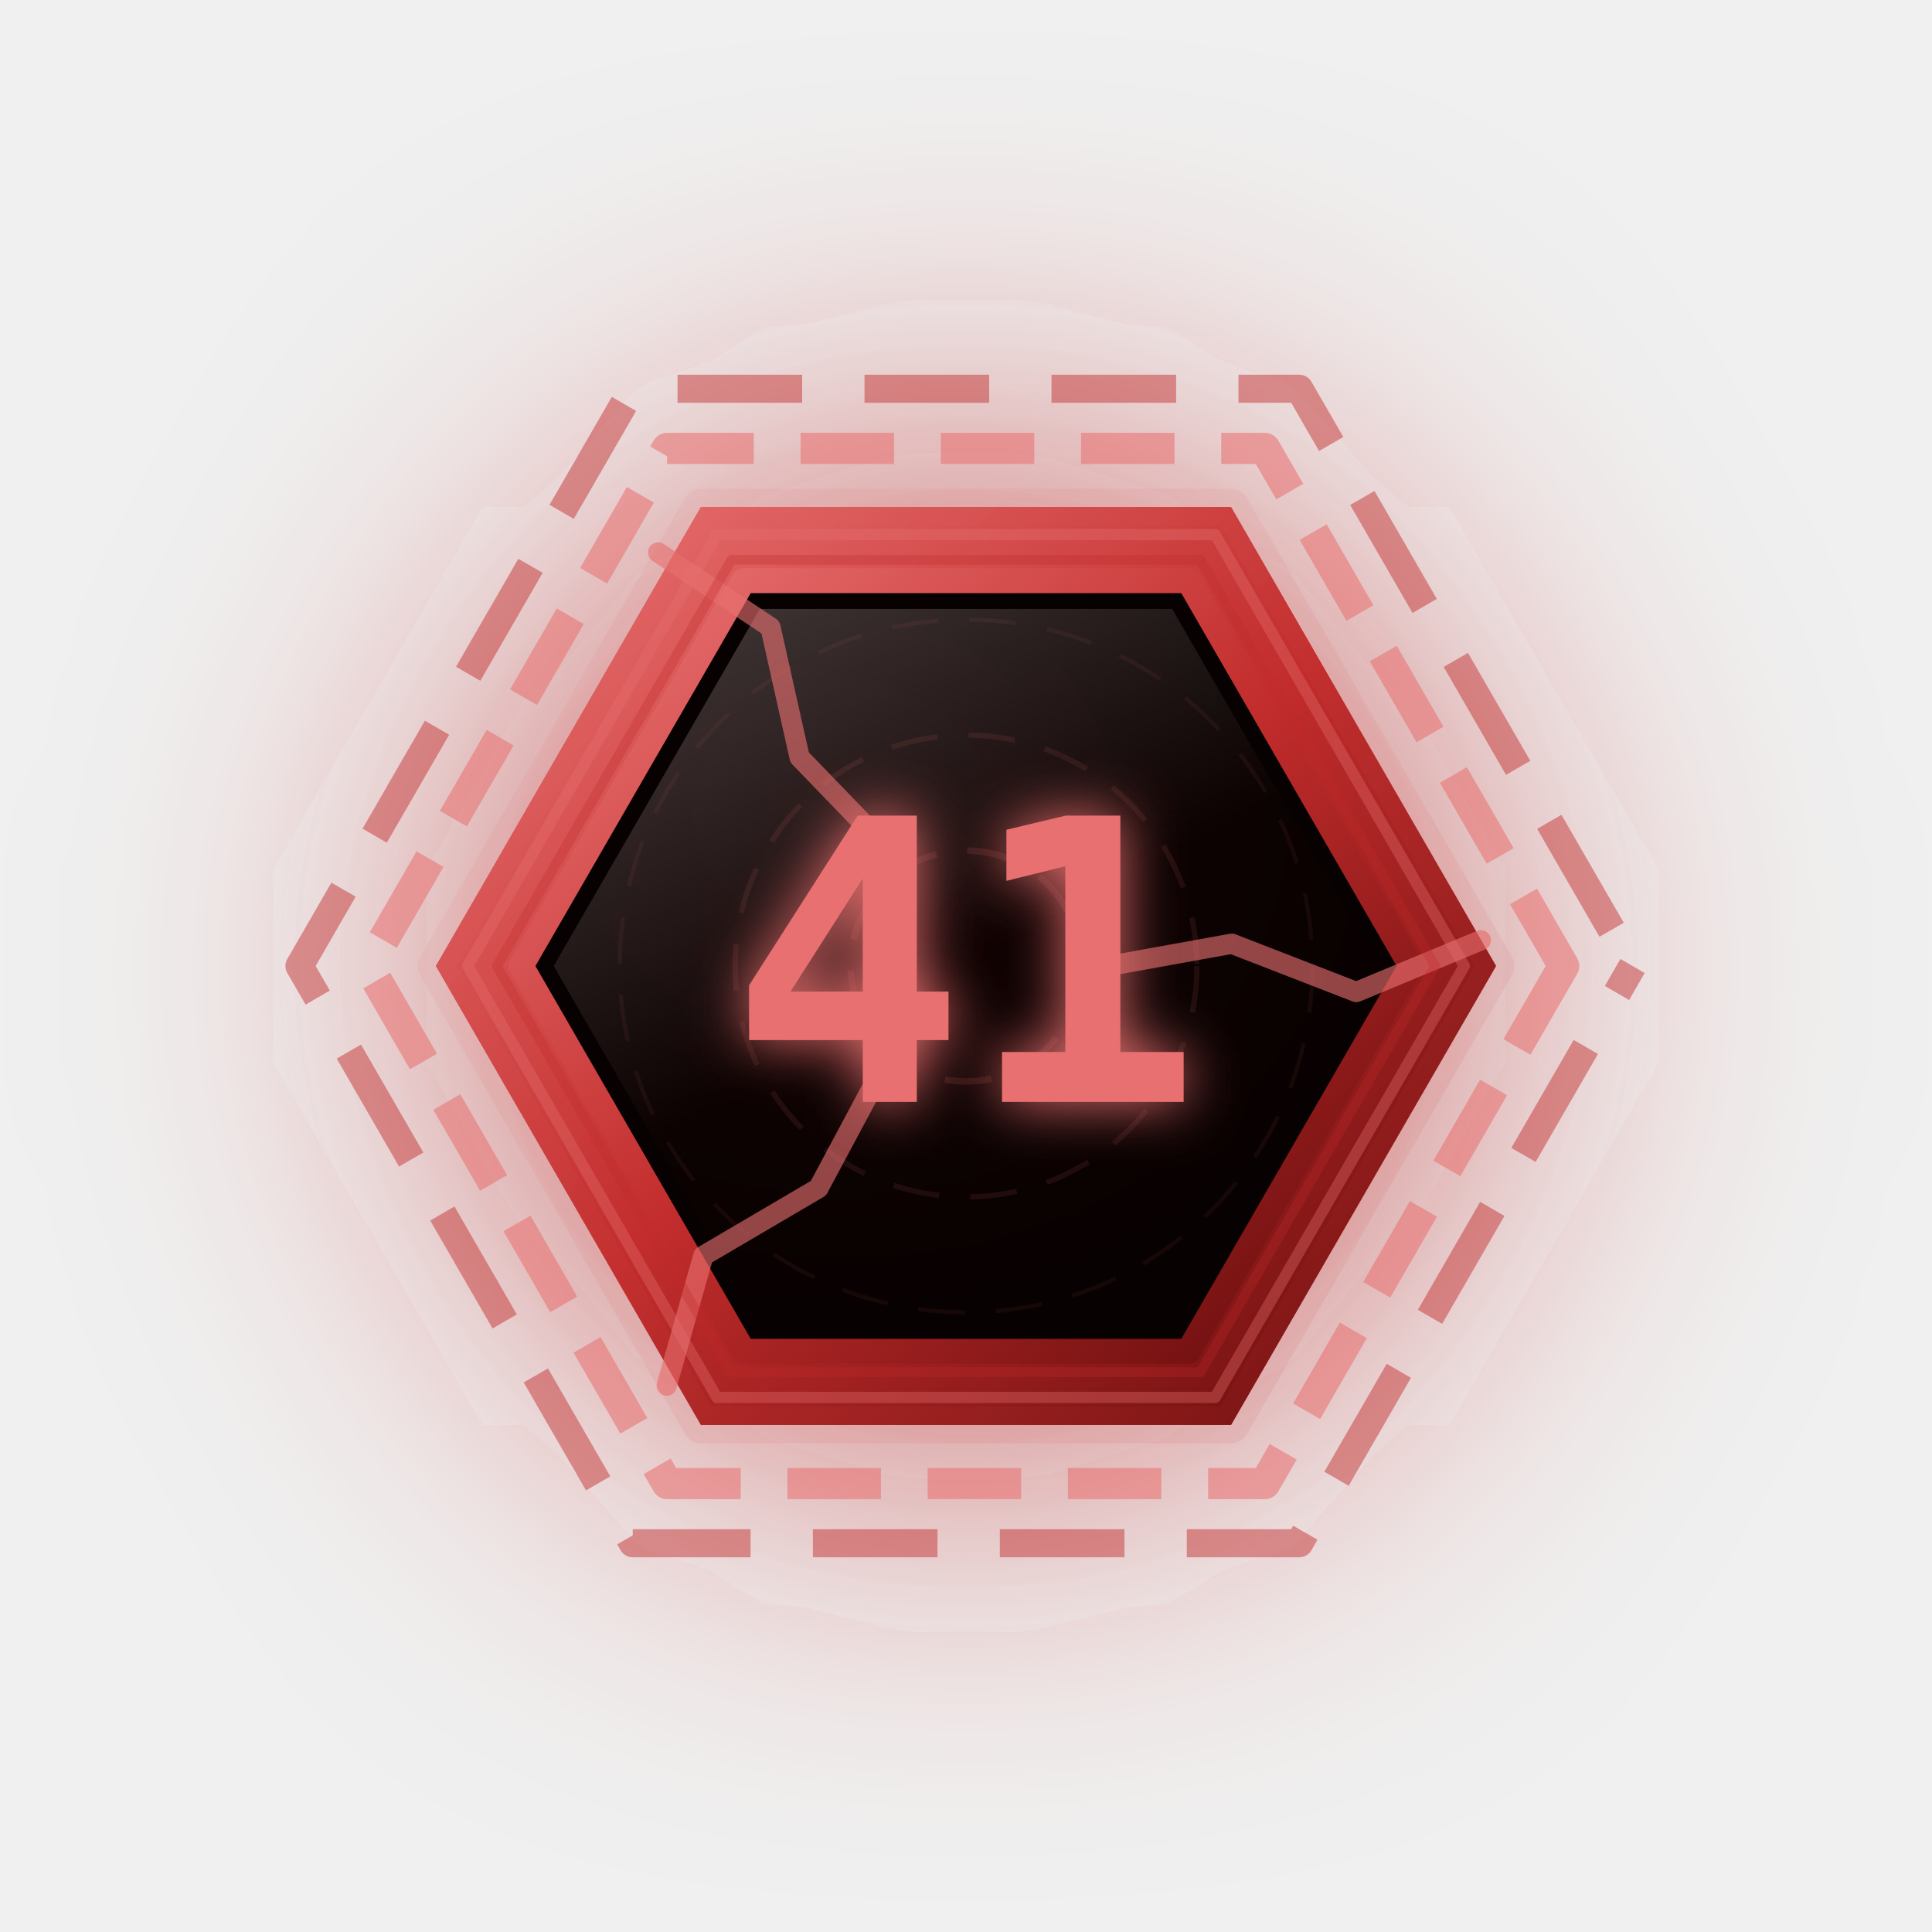
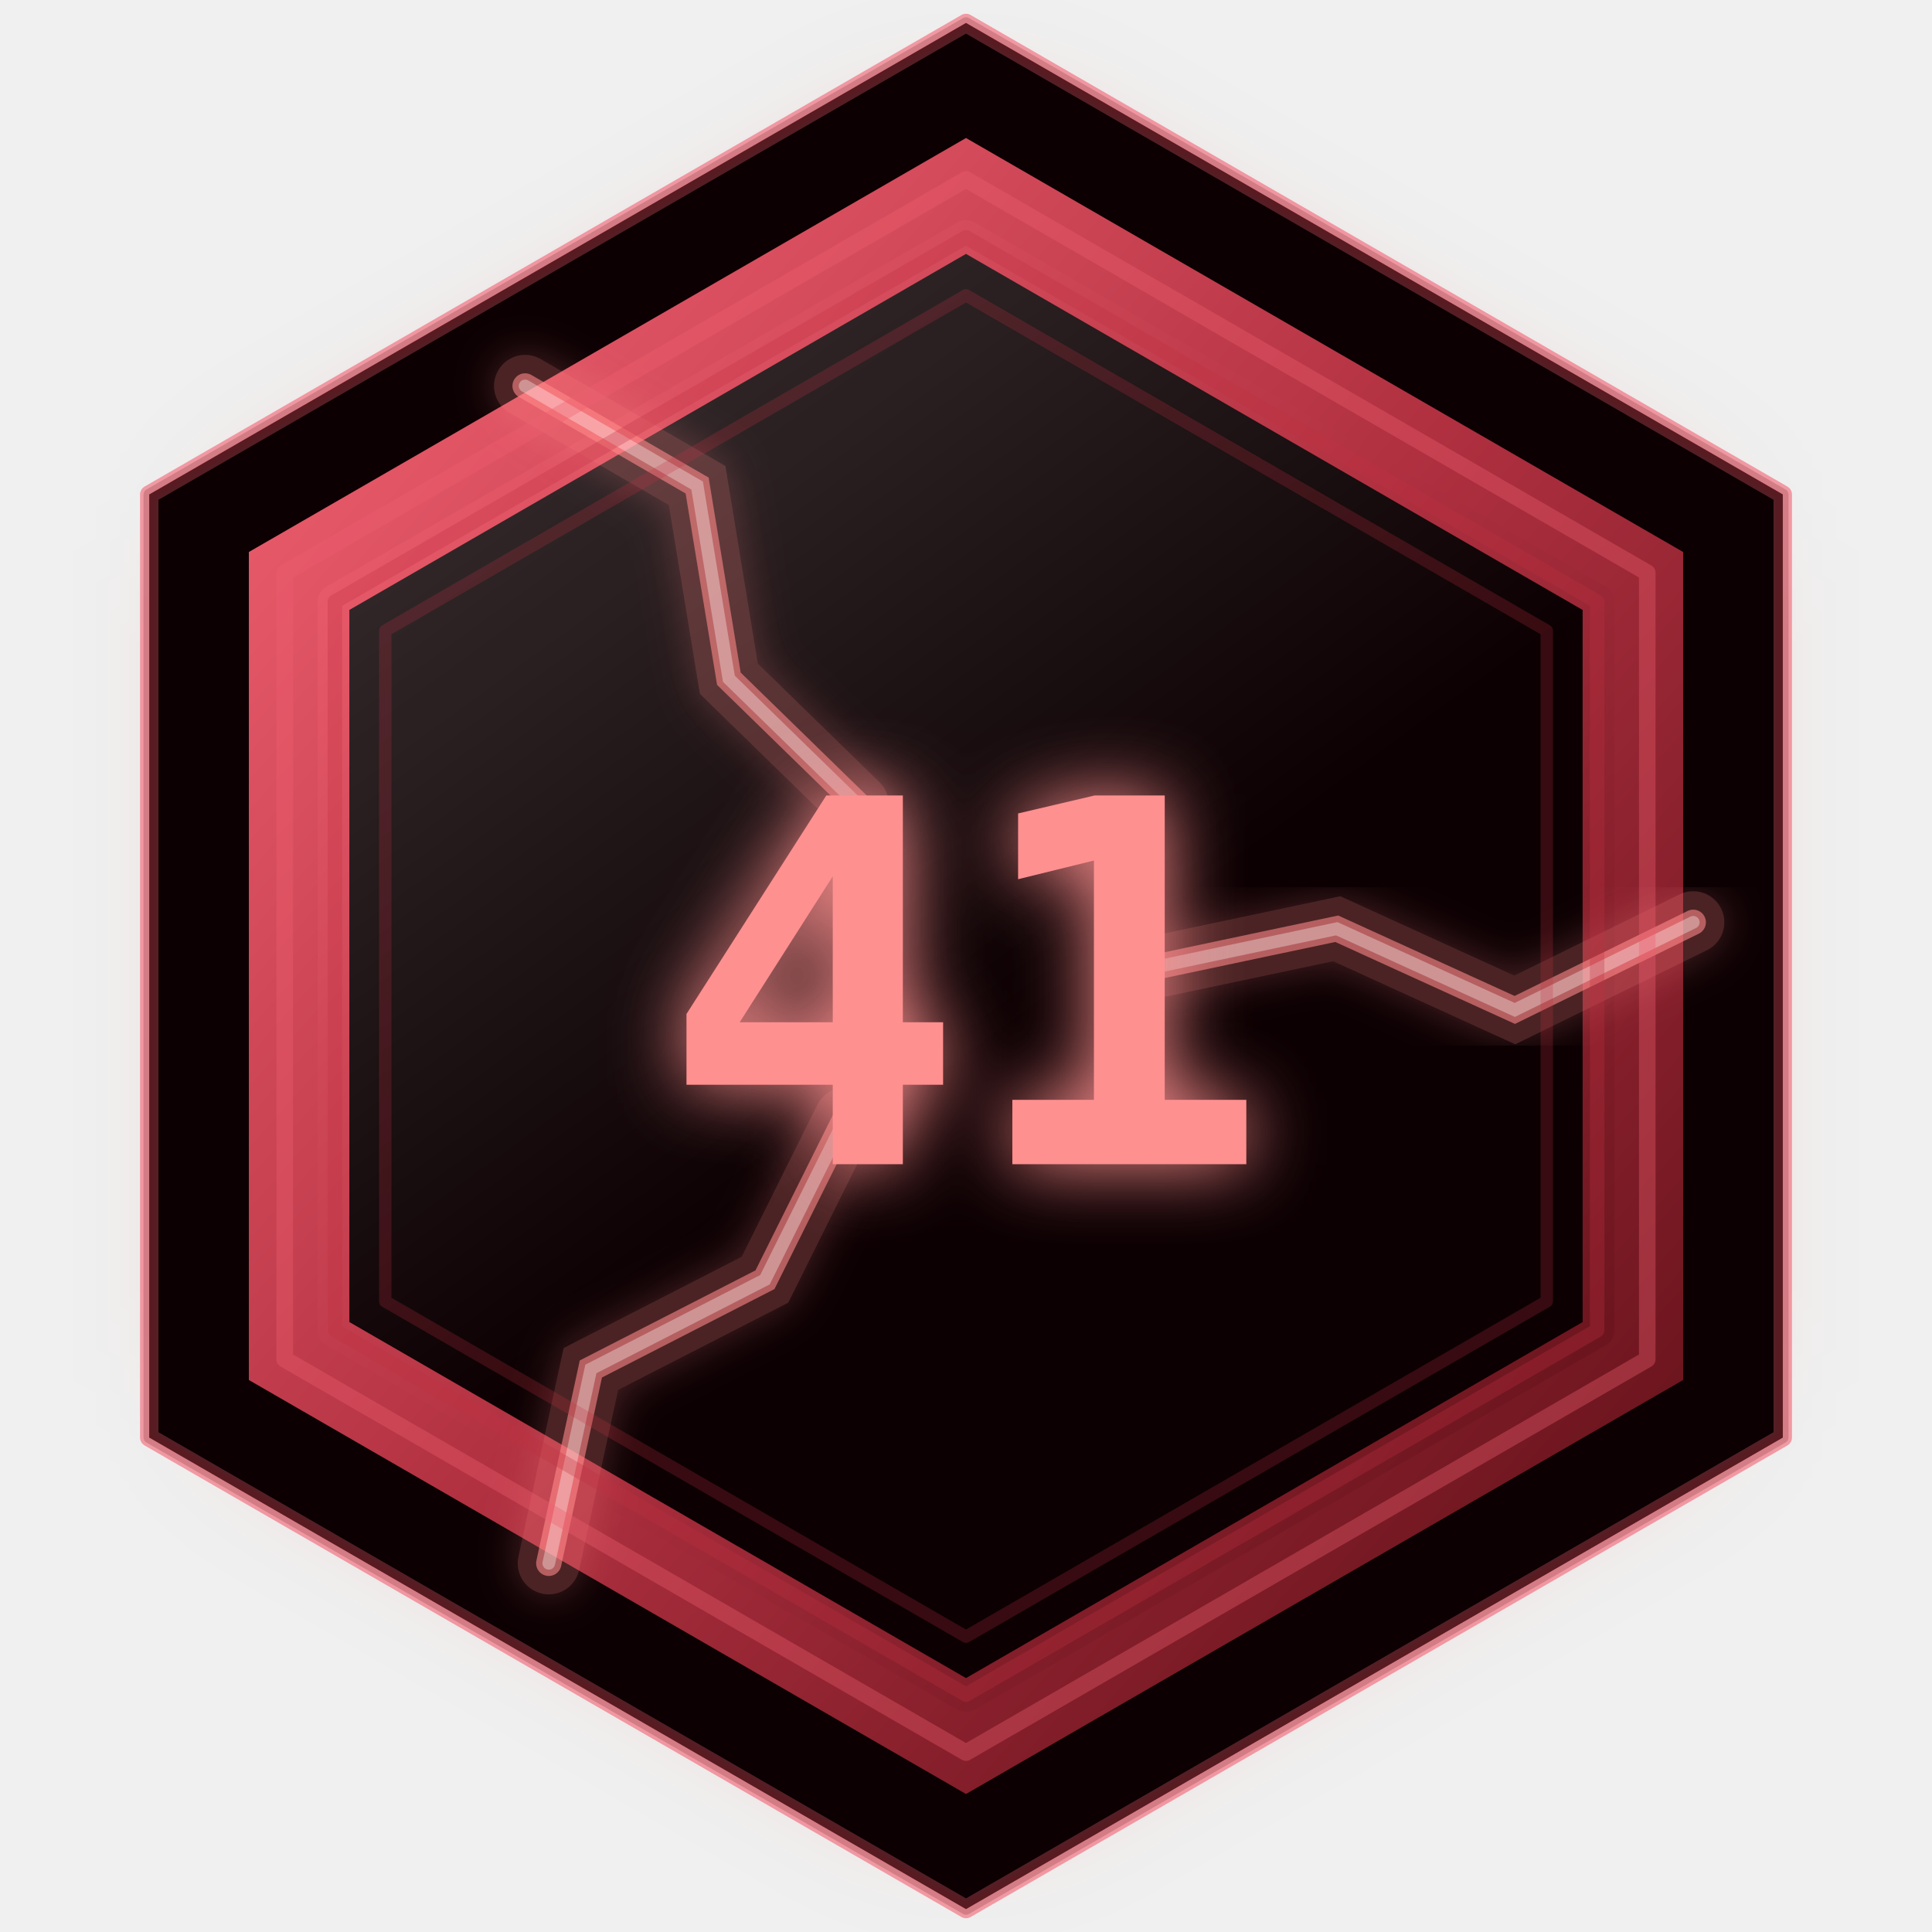
- <svg xmlns="http://www.w3.org/2000/svg" width="84" height="84" viewBox="-20 -20 124 124" overflow="visible" role="img" aria-label="Level 41 Badge">
+ <svg xmlns="http://www.w3.org/2000/svg" width="84" height="84" viewBox="0 0 84 84" role="img" aria-label="Level 41 Badge">
  <defs>
    <radialGradient id="bglv41" cx="35%" cy="28%" r="72%">
-       <stop offset="0%" stop-color="#140303" />
-       <stop offset="100%" stop-color="#080101" />
+       <stop offset="0%" stop-color="#0c0002" />
+       <stop offset="100%" stop-color="#0c0002" />
    </radialGradient>
    <linearGradient id="rimlv41" x1="5%" y1="5%" x2="95%" y2="95%">
-       <stop offset="0%" stop-color="#e87070" />
-       <stop offset="50%" stop-color="#c22c2c" />
-       <stop offset="100%" stop-color="#6a0e0e" />
-     </linearGradient>
-     <linearGradient id="transRinglv41" x1="0%" y1="0%" x2="100%" y2="100%">
-       <stop offset="0%" stop-color="#e87070" />
-       <stop offset="100%" stop-color="#c32e2e" />
+       <stop offset="0%" stop-color="#f06070" />
+       <stop offset="50%" stop-color="#b03040" />
+       <stop offset="100%" stop-color="#601018" />
    </linearGradient>
    <linearGradient id="shlv41" x1="18%" y1="0%" x2="82%" y2="100%">
-       <stop offset="0%" stop-color="white" stop-opacity="0.2" />
-       <stop offset="50%" stop-color="white" stop-opacity="0" />
+       <stop offset="0%" stop-color="white" stop-opacity="0.18" />
+       <stop offset="55%" stop-color="white" stop-opacity="0" />
    </linearGradient>
    <filter id="gllv41" x="-40%" y="-40%" width="180%" height="180%">
-       <feGaussianBlur stdDeviation="1.8" result="b" />
+       <feGaussianBlur stdDeviation="1.6" result="b" />
      <feMerge>
        <feMergeNode in="b" />
        <feMergeNode in="SourceGraphic" />
      </feMerge>
    </filter>
-     <filter id="halolv41" x="-80%" y="-80%" width="360%" height="360%">
-       <feGaussianBlur stdDeviation="16" result="b" />
+     <filter id="halolv41" x="-35%" y="-35%" width="170%" height="170%">
+       <feGaussianBlur stdDeviation="3.5" result="b" />
      <feMerge>
        <feMergeNode in="b" />
        <feMergeNode in="SourceGraphic" />
      </feMerge>
    </filter>
-     <filter id="crGlowlv41" x="-50%" y="-50%" width="200%" height="200%">
+     <linearGradient id="pglv41_0" x1="5%" y1="0%" x2="95%" y2="100%">
+       <stop offset="0%" stop-color="#f06070" stop-opacity="0.95" />
+       <stop offset="38%" stop-color="#b03040" stop-opacity="0.90" />
+       <stop offset="100%" stop-color="#601018" stop-opacity="0.85" />
+     </linearGradient>
+     <linearGradient id="pglv41_1" x1="5%" y1="0%" x2="95%" y2="100%">
+       <stop offset="0%" stop-color="#f06070" stop-opacity="0.95" />
+       <stop offset="38%" stop-color="#b03040" stop-opacity="0.90" />
+       <stop offset="100%" stop-color="#601018" stop-opacity="0.85" />
+     </linearGradient>
+     <linearGradient id="pglv41_2" x1="5%" y1="0%" x2="95%" y2="100%">
+       <stop offset="0%" stop-color="#f06070" stop-opacity="0.95" />
+       <stop offset="38%" stop-color="#b03040" stop-opacity="0.90" />
+       <stop offset="100%" stop-color="#601018" stop-opacity="0.85" />
+     </linearGradient>
+     <filter id="crGlowlv41" x="-40%" y="-40%" width="180%" height="180%">
      <feGaussianBlur stdDeviation="0.9" result="b" />
      <feMerge>
        <feMergeNode in="b" />
        <feMergeNode in="SourceGraphic" />
      </feMerge>
    </filter>
  </defs>
-   <path d="M76.02,42.00L59.01,71.46L24.99,71.46L7.98,42.00L24.99,12.54L59.01,12.54Z" fill="#c02828" fill-opacity="0.72" filter="url(#halolv41)" />
-   <path d="M80.36,42.00L61.18,75.22L22.82,75.22L3.64,42.00L22.82,8.78L61.18,8.78Z" fill="none" stroke="#e87070" stroke-width="2.0" stroke-opacity="0.57" stroke-dasharray="6 3" stroke-dashoffset="0" stroke-linejoin="round" />
-   <path d="M84.78,42.00L63.39,79.05L20.61,79.05L-0.78,42.00L20.61,4.95L63.39,4.95Z" fill="none" stroke="#c22b2b" stroke-width="1.8" stroke-opacity="0.47" stroke-dasharray="8 4" stroke-dashoffset="18" stroke-linejoin="round" />
-   <path d="M76.02,42.00L59.01,71.46L24.99,71.46L7.98,42.00L24.99,12.54L59.01,12.54Z" fill="url(#rimlv41)" />
-   <path d="M70.56,42.00L56.28,66.73L27.72,66.73L13.44,42.00L27.72,17.27L56.28,17.27Z" fill="#080101" />
-   <path d="M70.56,42.00L56.28,66.73L27.72,66.73L13.44,42.00L27.72,17.27L56.28,17.27Z" fill="none" stroke="url(#rimlv41)" stroke-width="1.60" stroke-linejoin="round" />
-   <path d="M68.46,42.00L55.23,64.92L28.77,64.92L15.54,42.00L28.77,19.08L55.23,19.08Z" fill="url(#bglv41)" />
-   <path d="M68.46,42.00L55.23,64.92L28.77,64.92L15.54,42.00L28.77,19.08L55.23,19.08Z" fill="url(#shlv41)" />
-   <polyline points="51.14,42.00 59.06,40.57 67.05,43.67 75.04,40.35" fill="none" stroke="#e87070" stroke-width="1.3" stroke-linecap="round" stroke-linejoin="round" opacity="0.62" />
-   <polyline points="36.32,49.17 32.53,56.26 25.14,60.60 22.79,68.93" fill="none" stroke="#e87070" stroke-width="1.3" stroke-linecap="round" stroke-linejoin="round" opacity="0.62" />
-   <polyline points="36.91,34.40 31.32,28.61 29.45,20.26 22.24,15.46" fill="none" stroke="#e87070" stroke-width="1.3" stroke-linecap="round" stroke-linejoin="round" opacity="0.62" />
-   <circle cx="42.00" cy="42.00" r="7.41" fill="none" stroke="#e87070" stroke-width="0.42" stroke-opacity="0.13" stroke-dasharray="3 2" />
-   <circle cx="42.00" cy="42.00" r="14.82" fill="none" stroke="#e87070" stroke-width="0.34" stroke-opacity="0.10" stroke-dasharray="3 2" />
-   <circle cx="42.00" cy="42.00" r="22.23" fill="none" stroke="#e87070" stroke-width="0.26" stroke-opacity="0.07" stroke-dasharray="3 2" />
-   <path d="M76.02,42.00L59.01,71.46L24.99,71.46L7.98,42.00L24.99,12.54L59.01,12.54Z" fill="none" stroke="url(#transRinglv41)" stroke-width="2.35" stroke-opacity="0.09" stroke-linejoin="round" />
-   <path d="M73.98,42.00L57.99,69.69L26.01,69.69L10.02,42.00L26.01,14.31L57.99,14.31Z" fill="none" stroke="#e87070" stroke-width="0.72" stroke-opacity="0.36" stroke-linejoin="round" />
-   <path d="M72.11,42.00L57.05,68.07L26.95,68.07L11.89,42.00L26.95,15.93L57.05,15.93Z" fill="none" stroke="#c02828" stroke-width="0.63" stroke-opacity="0.30" stroke-linejoin="round" />
-   <text x="42.0" y="42.0" text-anchor="middle" dominant-baseline="central" font-family="Orbitron,monospace" font-weight="900" font-size="25.2" fill="#e87070" filter="url(#gllv41)">41</text>
+   <path d="M73.18,24.00 L73.18,60.00 L42.00,78.00 L10.82,60.00 L10.82,24.00 L42.00,6.00Z" fill="#d04050" fill-opacity="0.30" filter="url(#halolv41)" />
+   <path d="M75.98,22.38 L75.98,61.62 L42.00,81.24 L8.02,61.62 L8.02,22.38 L42.00,2.76Z" fill="url(#pglv41_0)" />
+   <path d="M73.18,24.00 L73.18,60.00 L42.00,78.00 L10.82,60.00 L10.82,24.00 L42.00,6.00Z" fill="#0c0002" />
+   <path d="M75.98,22.38 L75.98,61.62 L42.00,81.24 L8.02,61.62 L8.02,22.38 L42.00,2.76Z" fill="none" stroke="#f06070" stroke-width="0.8" stroke-opacity="0.48" stroke-linejoin="round" />
+   <path d="M73.18,24.00 L73.18,60.00 L42.00,78.00 L10.82,60.00 L10.82,24.00 L42.00,6.00Z" fill="none" stroke="#601018" stroke-width="0.5" stroke-opacity="0.28" stroke-linejoin="round" />
+   <path d="M77.51,21.50 L77.51,62.50 L42.00,83.00 L6.49,62.50 L6.49,21.50 L42.00,1.00Z" fill="url(#pglv41_1)" />
+   <path d="M75.98,22.38 L75.98,61.62 L42.00,81.24 L8.02,61.62 L8.02,22.38 L42.00,2.76Z" fill="#0c0002" />
+   <path d="M77.51,21.50 L77.51,62.50 L42.00,83.00 L6.49,62.50 L6.49,21.50 L42.00,1.00Z" fill="none" stroke="#f06070" stroke-width="0.8" stroke-opacity="0.40" stroke-linejoin="round" />
+   <path d="M75.98,22.38 L75.98,61.62 L42.00,81.24 L8.02,61.62 L8.02,22.38 L42.00,2.76Z" fill="none" stroke="#601018" stroke-width="0.5" stroke-opacity="0.24" stroke-linejoin="round" />
+   <path d="M77.51,21.50 L77.51,62.50 L42.00,83.00 L6.49,62.50 L6.49,21.50 L42.00,1.00Z" fill="url(#pglv41_2)" />
+   <path d="M77.51,21.50 L77.51,62.50 L42.00,83.00 L6.49,62.50 L6.49,21.50 L42.00,1.00Z" fill="#0c0002" />
+   <path d="M77.51,21.50 L77.51,62.50 L42.00,83.00 L6.49,62.50 L6.49,21.50 L42.00,1.00Z" fill="none" stroke="#f06070" stroke-width="0.8" stroke-opacity="0.32" stroke-linejoin="round" />
+   <path d="M77.51,21.50 L77.51,62.50 L42.00,83.00 L6.49,62.50 L6.49,21.50 L42.00,1.00Z" fill="none" stroke="#601018" stroke-width="0.5" stroke-opacity="0.20" stroke-linejoin="round" />
+   <path d="M73.18,24.00 L73.18,60.00 L42.00,78.00 L10.82,60.00 L10.82,24.00 L42.00,6.00Z" fill="url(#rimlv41)" />
+   <path d="M69.44,26.16 L69.44,57.84 L42.00,73.68 L14.56,57.84 L14.56,26.16 L42.00,10.32Z" fill="#0c0002" />
+   <path d="M69.44,26.16 L69.44,57.84 L42.00,73.68 L14.56,57.84 L14.56,26.16 L42.00,10.32Z" fill="none" stroke="url(#rimlv41)" stroke-width="1.5" stroke-linejoin="round" />
+   <path d="M68.81,26.52 L68.81,57.48 L42.00,72.96 L15.19,57.48 L15.19,26.52 L42.00,11.04Z" fill="url(#bglv41)" />
+   <path d="M68.81,26.52 L68.81,57.48 L42.00,72.96 L15.19,57.48 L15.19,26.52 L42.00,11.04Z" fill="url(#shlv41)" />
+   <polyline points="50.46,42.00 58.12,40.38 65.86,43.91 73.62,40.10" fill="none" stroke="#ff8888" stroke-width="2.7" stroke-linecap="round" filter="url(#crGlowlv41)" opacity="0.26" />
+   <polyline points="50.46,42.00 58.12,40.38 65.86,43.91 73.62,40.10" fill="none" stroke="#ff8888" stroke-width="1.1" stroke-linecap="round" opacity="0.59" />
+   <polyline points="50.46,42.00 58.12,40.38 65.86,43.91 73.62,40.10" fill="none" stroke="white" stroke-width="0.55" stroke-linecap="round" opacity="0.33" />
+   <polyline points="36.75,48.63 33.26,55.64 25.69,59.52 23.86,67.97" fill="none" stroke="#ff8888" stroke-width="2.7" stroke-linecap="round" filter="url(#crGlowlv41)" opacity="0.26" />
+   <polyline points="36.75,48.63 33.26,55.64 25.69,59.52 23.86,67.97" fill="none" stroke="#ff8888" stroke-width="1.1" stroke-linecap="round" opacity="0.59" />
+   <polyline points="36.75,48.63 33.26,55.64 25.69,59.52 23.86,67.97" fill="none" stroke="white" stroke-width="0.55" stroke-linecap="round" opacity="0.33" />
+   <polyline points="37.29,34.97 31.69,29.51 30.31,21.11 22.83,16.78" fill="none" stroke="#ff8888" stroke-width="2.7" stroke-linecap="round" filter="url(#crGlowlv41)" opacity="0.26" />
+   <polyline points="37.29,34.97 31.69,29.51 30.31,21.11 22.83,16.78" fill="none" stroke="#ff8888" stroke-width="1.1" stroke-linecap="round" opacity="0.59" />
+   <polyline points="37.29,34.97 31.69,29.51 30.31,21.11 22.83,16.78" fill="none" stroke="white" stroke-width="0.55" stroke-linecap="round" opacity="0.33" />
+   <path d="M71.62,24.90 L71.62,59.10 L42.00,76.20 L12.38,59.10 L12.38,24.90 L42.00,7.80Z" fill="none" stroke="#f06070" stroke-width="0.72" stroke-opacity="0.36" stroke-linejoin="round" />
+   <path d="M69.44,26.16 L69.44,57.84 L42.00,73.68 L14.56,57.84 L14.56,26.16 L42.00,10.32Z" fill="none" stroke="#c03040" stroke-width="0.63" stroke-opacity="0.30" stroke-linejoin="round" />
+   <path d="M67.25,27.42 L67.25,56.58 L42.00,71.16 L16.75,56.58 L16.75,27.42 L42.00,12.84Z" fill="none" stroke="#c03040" stroke-width="0.54" stroke-opacity="0.24" stroke-linejoin="round" />
+   <text x="42" y="43" text-anchor="middle" dominant-baseline="central" font-family="Orbitron,monospace" font-weight="900" font-size="22" fill="#ff9090" filter="url(#gllv41)">41</text>
</svg>
